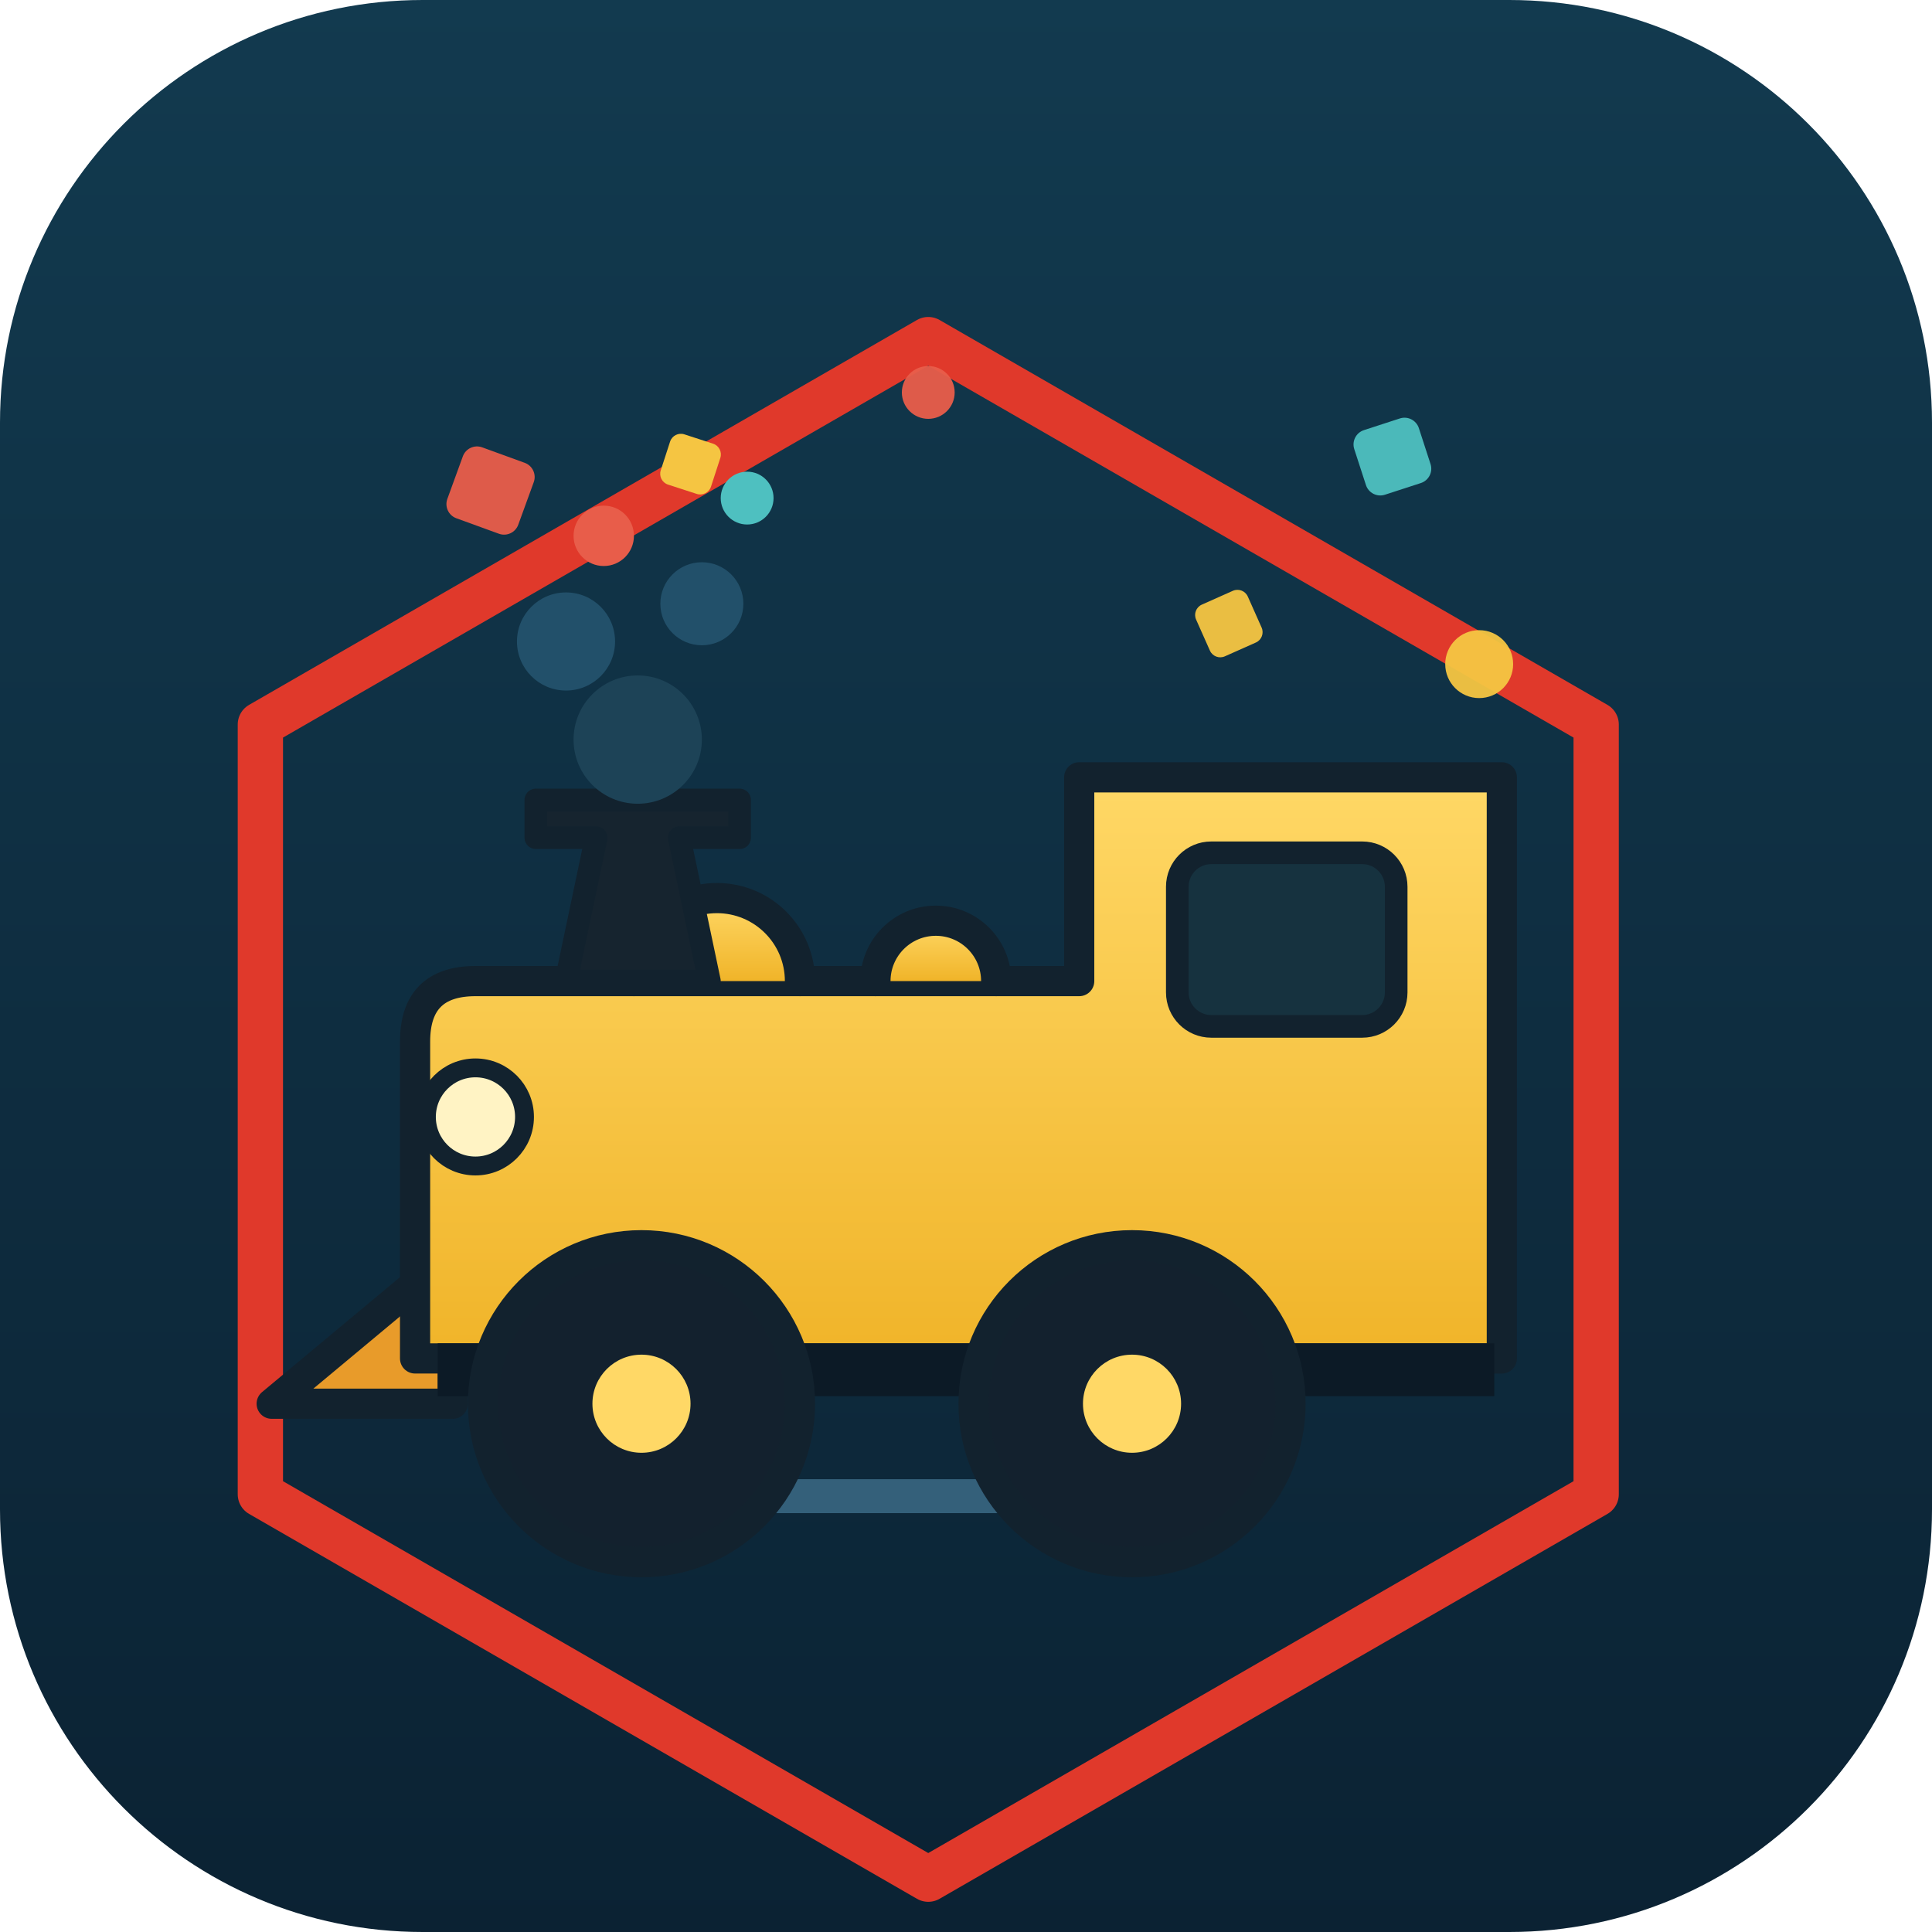
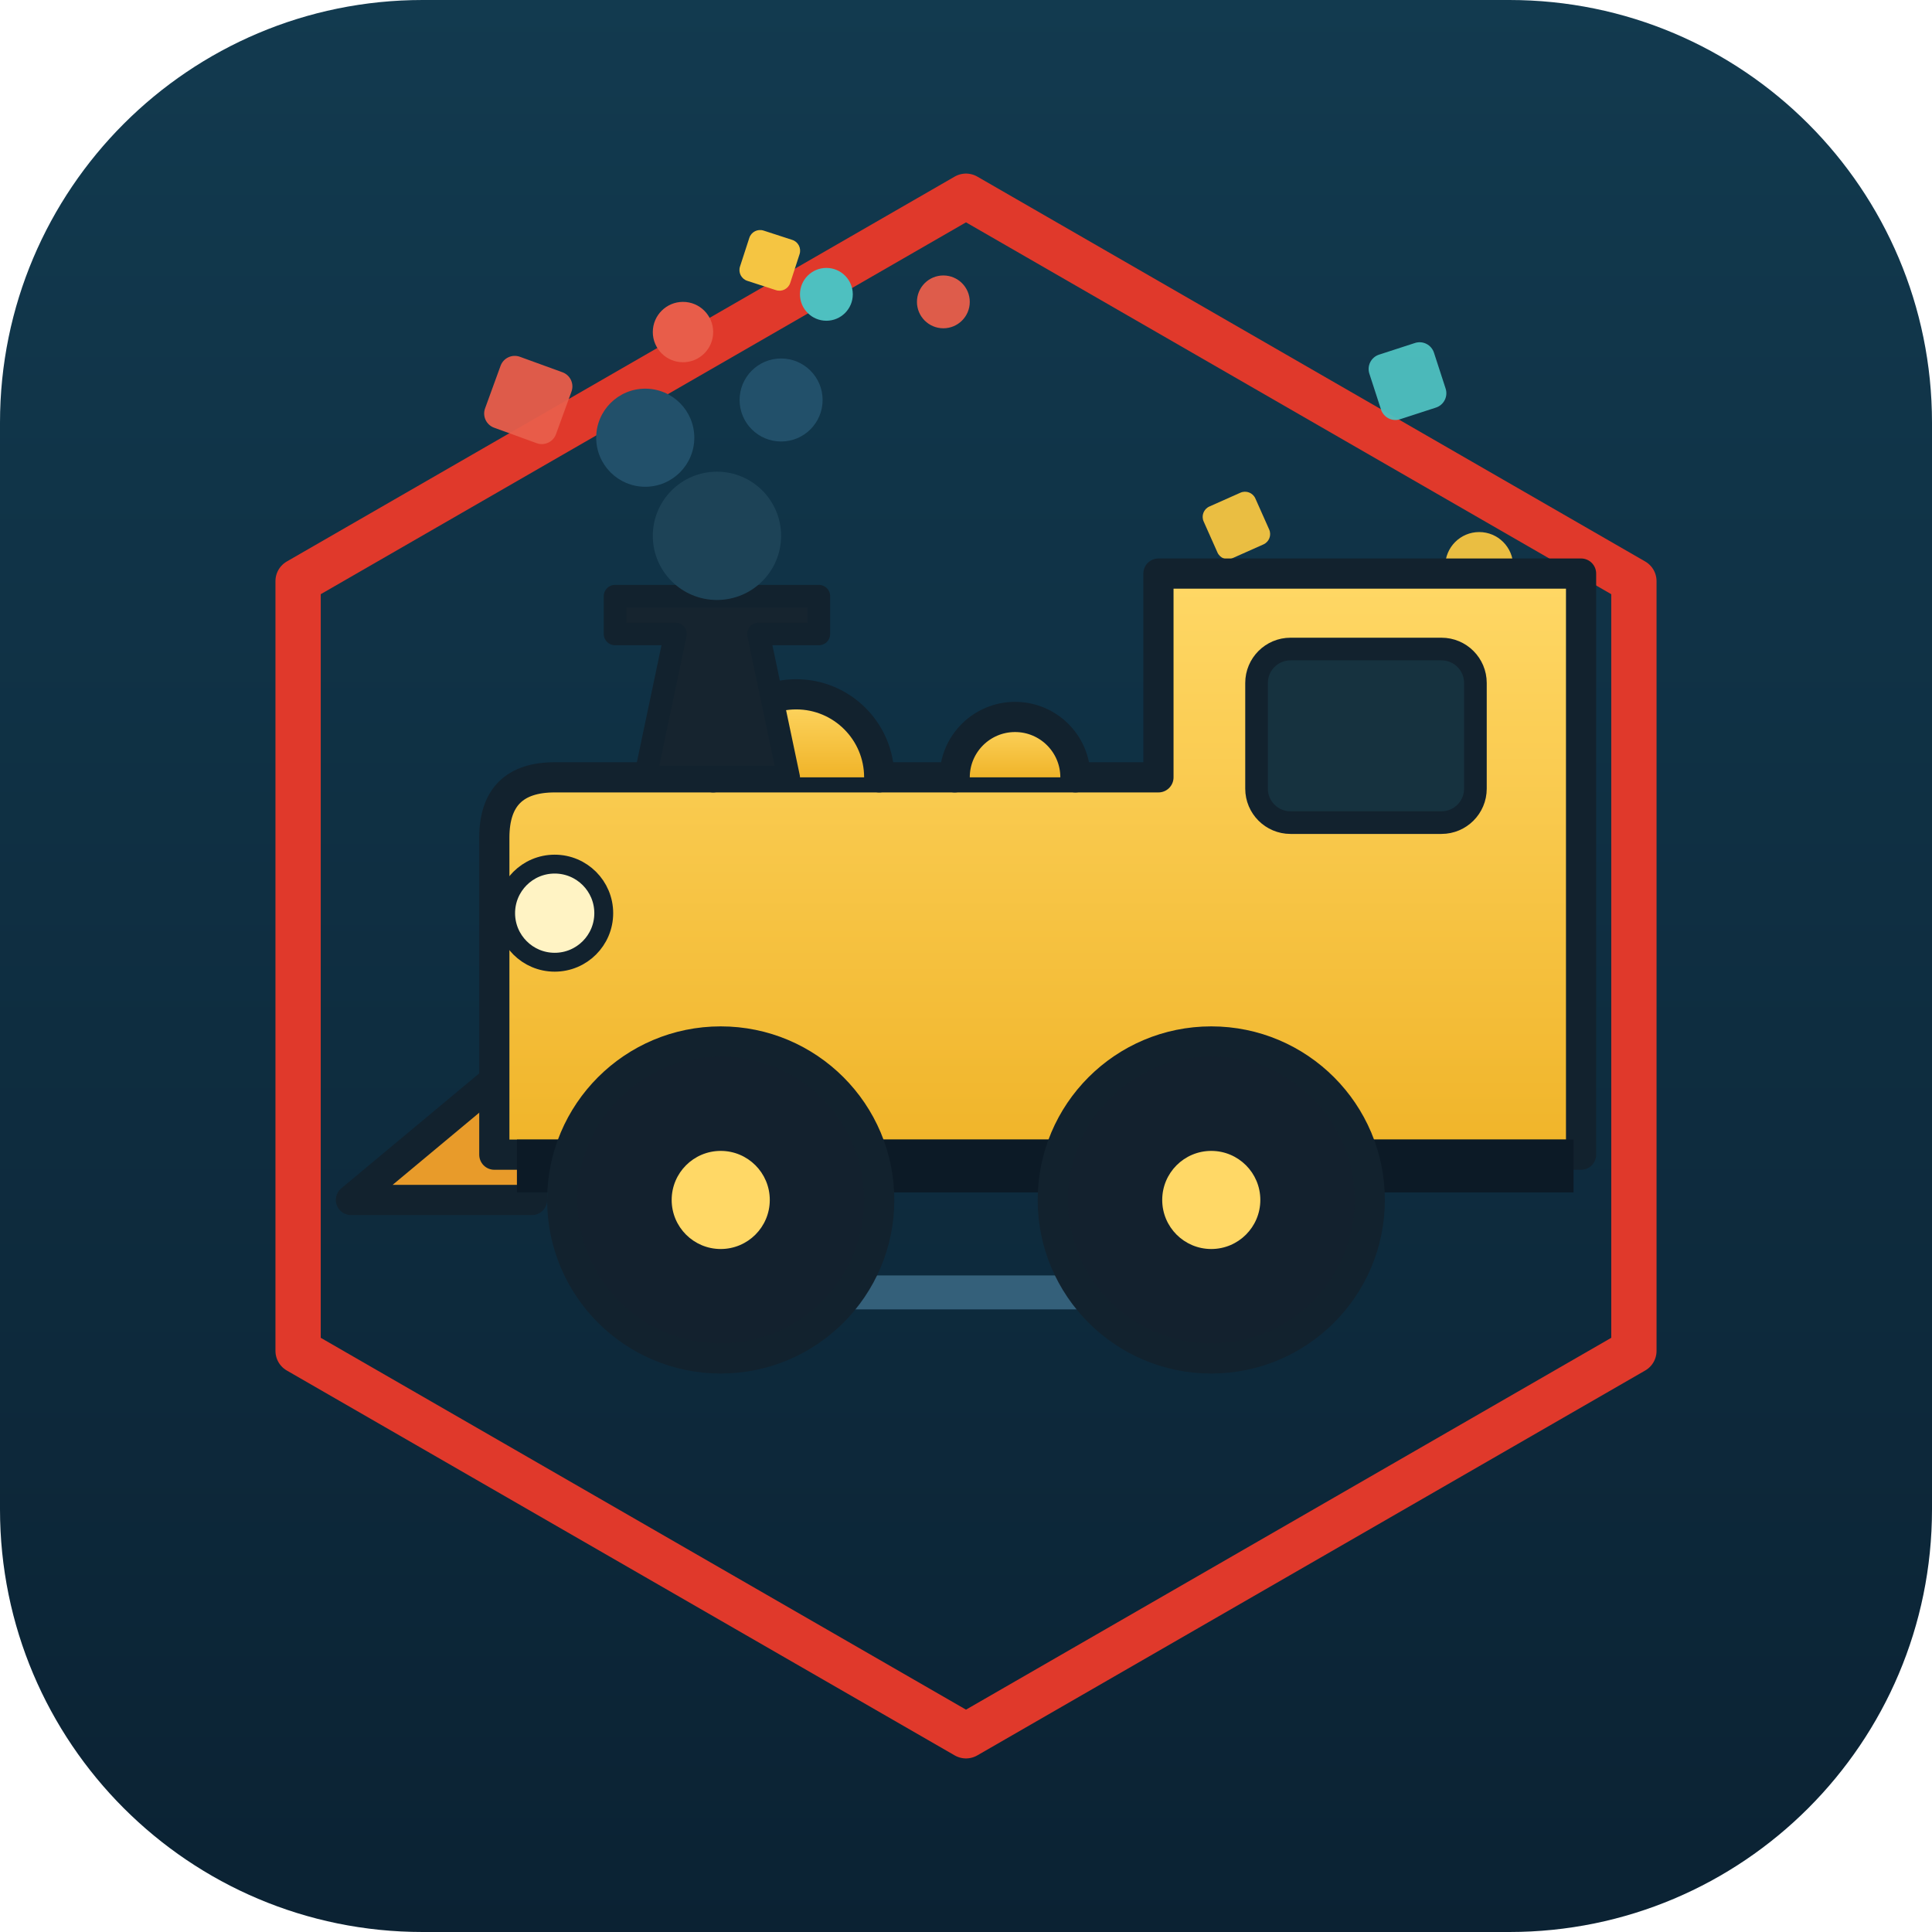
<svg xmlns="http://www.w3.org/2000/svg" viewBox="0 0 512 512" role="img" aria-label="Trains Party">
  <defs>
    <linearGradient id="bg" x1="0" y1="0" x2="0" y2="1">
      <stop offset="0" stop-color="#123a4f" />
      <stop offset="1" stop-color="#0b2233" />
    </linearGradient>
    <linearGradient id="body" x1="0" y1="0" x2="0" y2="1">
      <stop offset="0" stop-color="#ffd866" />
      <stop offset="1" stop-color="#f0b429" />
    </linearGradient>
    <clipPath id="badge">
      <rect width="512" height="512" rx="112" />
    </clipPath>
  </defs>
  <g clip-path="url(#badge)">
    <rect width="512" height="512" fill="url(#bg)" />
-     <polygon points="246,90 423,192 423,396 246,498 69,396 69,192" fill="none" stroke="#e0392b" stroke-width="12" stroke-linejoin="round" />
+     <polygon points="256,52 433,154 433,358 256,460 79,358 79,154" fill="none" stroke="#e0392b" stroke-width="12" stroke-linejoin="round" />
    <g opacity="0.95">
-       <rect x="120" y="120" width="20" height="20" rx="4" fill="#e85d4a" transform="rotate(20 130 130)" />
-       <rect x="360" y="112" width="18" height="18" rx="4" fill="#4ec0c0" transform="rotate(-18 369 121)" />
-       <circle cx="392" cy="176" r="9" fill="#f5c542" />
-       <circle cx="246" cy="104" r="7" fill="#e85d4a" />
-       <rect x="318" y="158" width="15" height="15" rx="3" fill="#f5c542" transform="rotate(-24 325 165)" />
+       <rect x="130" y="96" width="20" height="20" rx="4" fill="#e85d4a" transform="rotate(20 140 106)" />
+       <rect x="364" y="92" width="18" height="18" rx="4" fill="#4ec0c0" transform="rotate(-18 373 101)" />
+       <circle cx="392" cy="150" r="9" fill="#f5c542" />
+       <circle cx="250" cy="80" r="7" fill="#e85d4a" />
+       <rect x="320" y="132" width="15" height="15" rx="3" fill="#f5c542" transform="rotate(-24 327 139)" />
    </g>
-     <g stroke="#12222e" stroke-width="8" stroke-linejoin="round" stroke-linecap="round">
-       <path d="M120 332 L72 372 L120 372 Z" fill="#e89b2a" />
-       <path d="M286 206                L398 206                L398 360                L110 360                L110 276                Q110 260 126 260                L286 260                Z" fill="url(#body)" />
-       <path d="M168 260 A22 22 0 0 1 212 260" fill="url(#body)" />
-       <path d="M232 260 A16 16 0 0 1 264 260" fill="url(#body)" />
-     </g>
-     <path d="M150 260 L158 222 L142 222 L142 212 L196 212 L196 222 L180 222 L188 260 Z" fill="#16242f" stroke="#12222e" stroke-width="6" stroke-linejoin="round" />
-     <rect x="312" y="226" width="58" height="46" rx="9" fill="#16323f" stroke="#12222e" stroke-width="6" />
-     <circle cx="126" cy="296" r="13" fill="#fff3c4" stroke="#12222e" stroke-width="5" />
-     <rect x="116" y="356" width="280" height="14" fill="#0c1a26" />
-     <rect x="150" y="392" width="170" height="9" rx="4.5" fill="#34607a" />
-     <g stroke="#12222e" stroke-width="8">
-       <circle cx="170" cy="372" r="42" fill="#13212e" />
-       <circle cx="300" cy="372" r="42" fill="#13212e" />
-     </g>
-     <g fill="#ffd866">
-       <circle cx="170" cy="372" r="13" />
-       <circle cx="300" cy="372" r="13" />
-     </g>
-     <g>
-       <circle cx="169" cy="196" r="17" fill="#1d4357" />
-       <circle cx="150" cy="170" r="13" fill="#22506a" />
-       <circle cx="186" cy="160" r="11" fill="#22506a" />
-       <circle cx="160" cy="142" r="8" fill="#e85d4a" />
-       <circle cx="198" cy="132" r="7" fill="#4ec0c0" />
-       <rect x="176" y="116" width="14" height="14" rx="3" fill="#f5c542" transform="rotate(18 183 123)" />
+     <g transform="translate(21 -54)">
+       <g stroke="#12222e" stroke-width="8" stroke-linejoin="round" stroke-linecap="round">
+         <path d="M120 332 L72 372 L120 372 Z" fill="#e89b2a" />
+         <path d="M286 206                  L398 206                  L398 360                  L110 360                  L110 276                  Q110 260 126 260                  L286 260                  Z" fill="url(#body)" />
+         <path d="M168 260 A22 22 0 0 1 212 260" fill="url(#body)" />
+         <path d="M232 260 A16 16 0 0 1 264 260" fill="url(#body)" />
+       </g>
+       <path d="M150 260 L158 222 L142 222 L142 212 L196 212 L196 222 L180 222 L188 260 Z" fill="#16242f" stroke="#12222e" stroke-width="6" stroke-linejoin="round" />
+       <rect x="312" y="226" width="58" height="46" rx="9" fill="#16323f" stroke="#12222e" stroke-width="6" />
+       <circle cx="126" cy="296" r="13" fill="#fff3c4" stroke="#12222e" stroke-width="5" />
+       <rect x="116" y="356" width="280" height="14" fill="#0c1a26" />
+       <rect x="150" y="392" width="170" height="9" rx="4.5" fill="#34607a" />
+       <g stroke="#12222e" stroke-width="8">
+         <circle cx="170" cy="372" r="42" fill="#13212e" />
+         <circle cx="300" cy="372" r="42" fill="#13212e" />
+       </g>
+       <g fill="#ffd866">
+         <circle cx="170" cy="372" r="13" />
+         <circle cx="300" cy="372" r="13" />
+       </g>
+       <g>
+         <circle cx="169" cy="196" r="17" fill="#1d4357" />
+         <circle cx="150" cy="170" r="13" fill="#22506a" />
+         <circle cx="186" cy="160" r="11" fill="#22506a" />
+         <circle cx="160" cy="142" r="8" fill="#e85d4a" />
+         <circle cx="198" cy="132" r="7" fill="#4ec0c0" />
+         <rect x="176" y="116" width="14" height="14" rx="3" fill="#f5c542" transform="rotate(18 183 123)" />
+       </g>
    </g>
  </g>
</svg>
